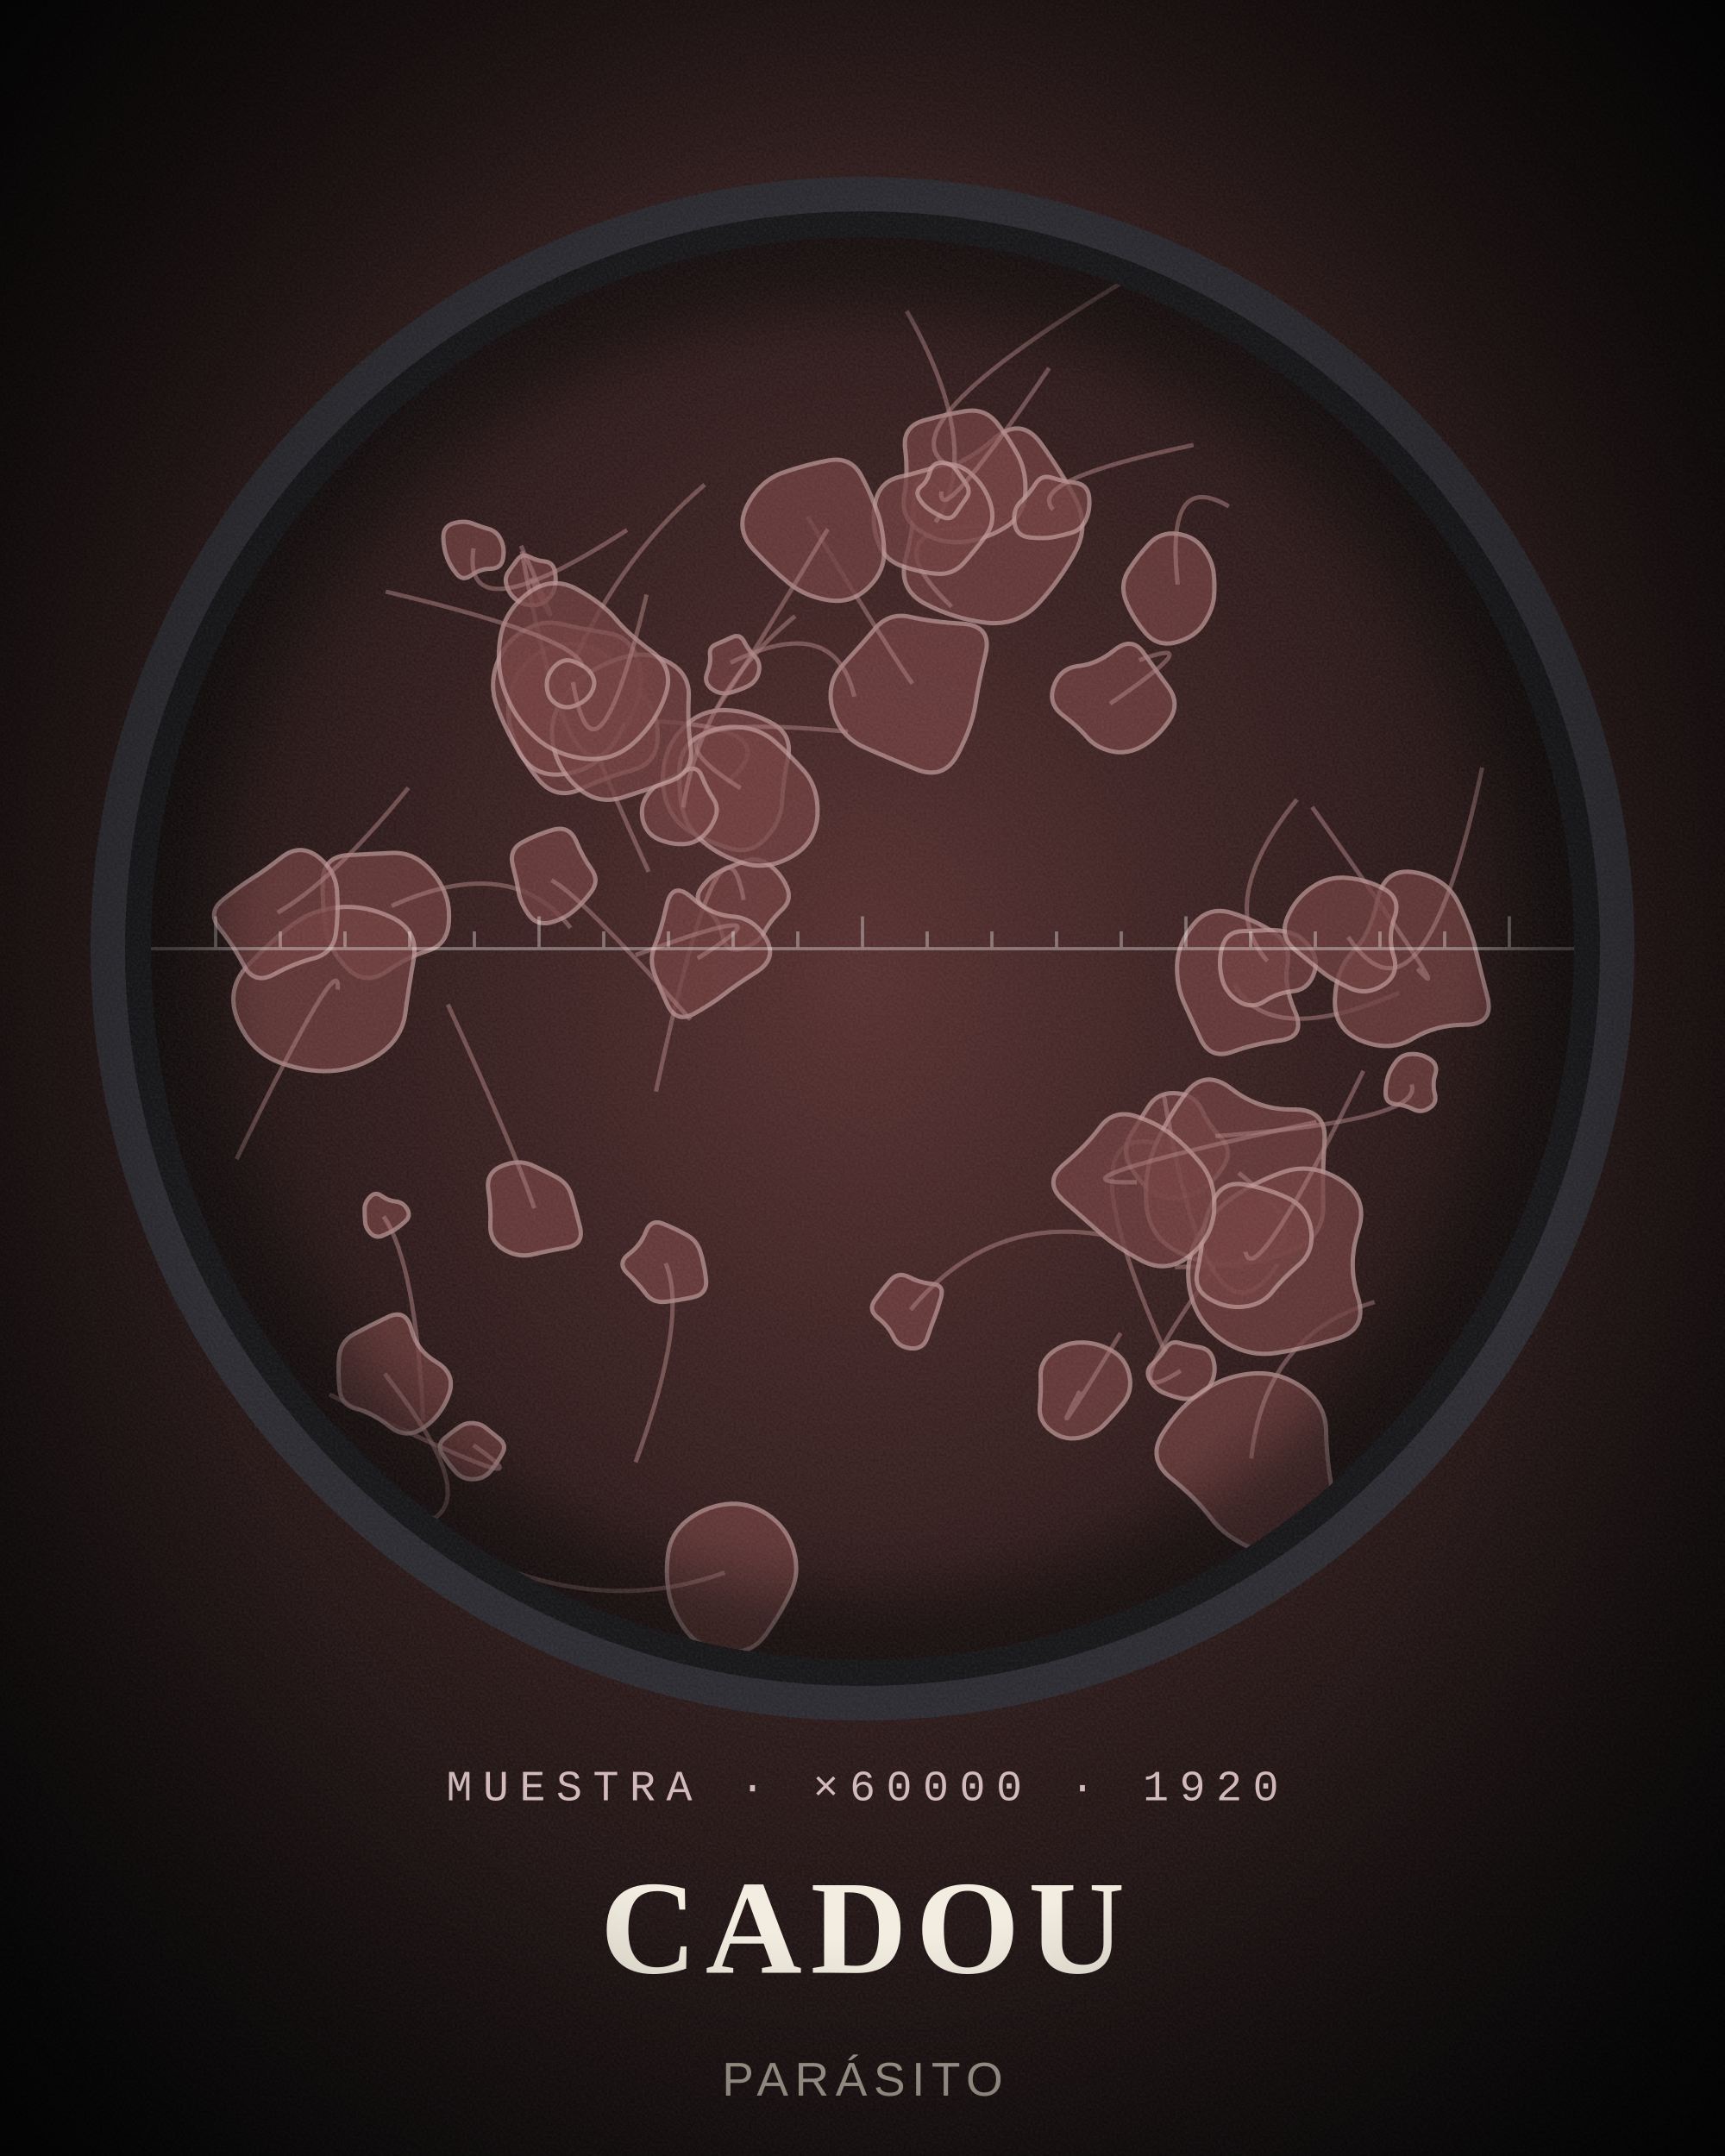
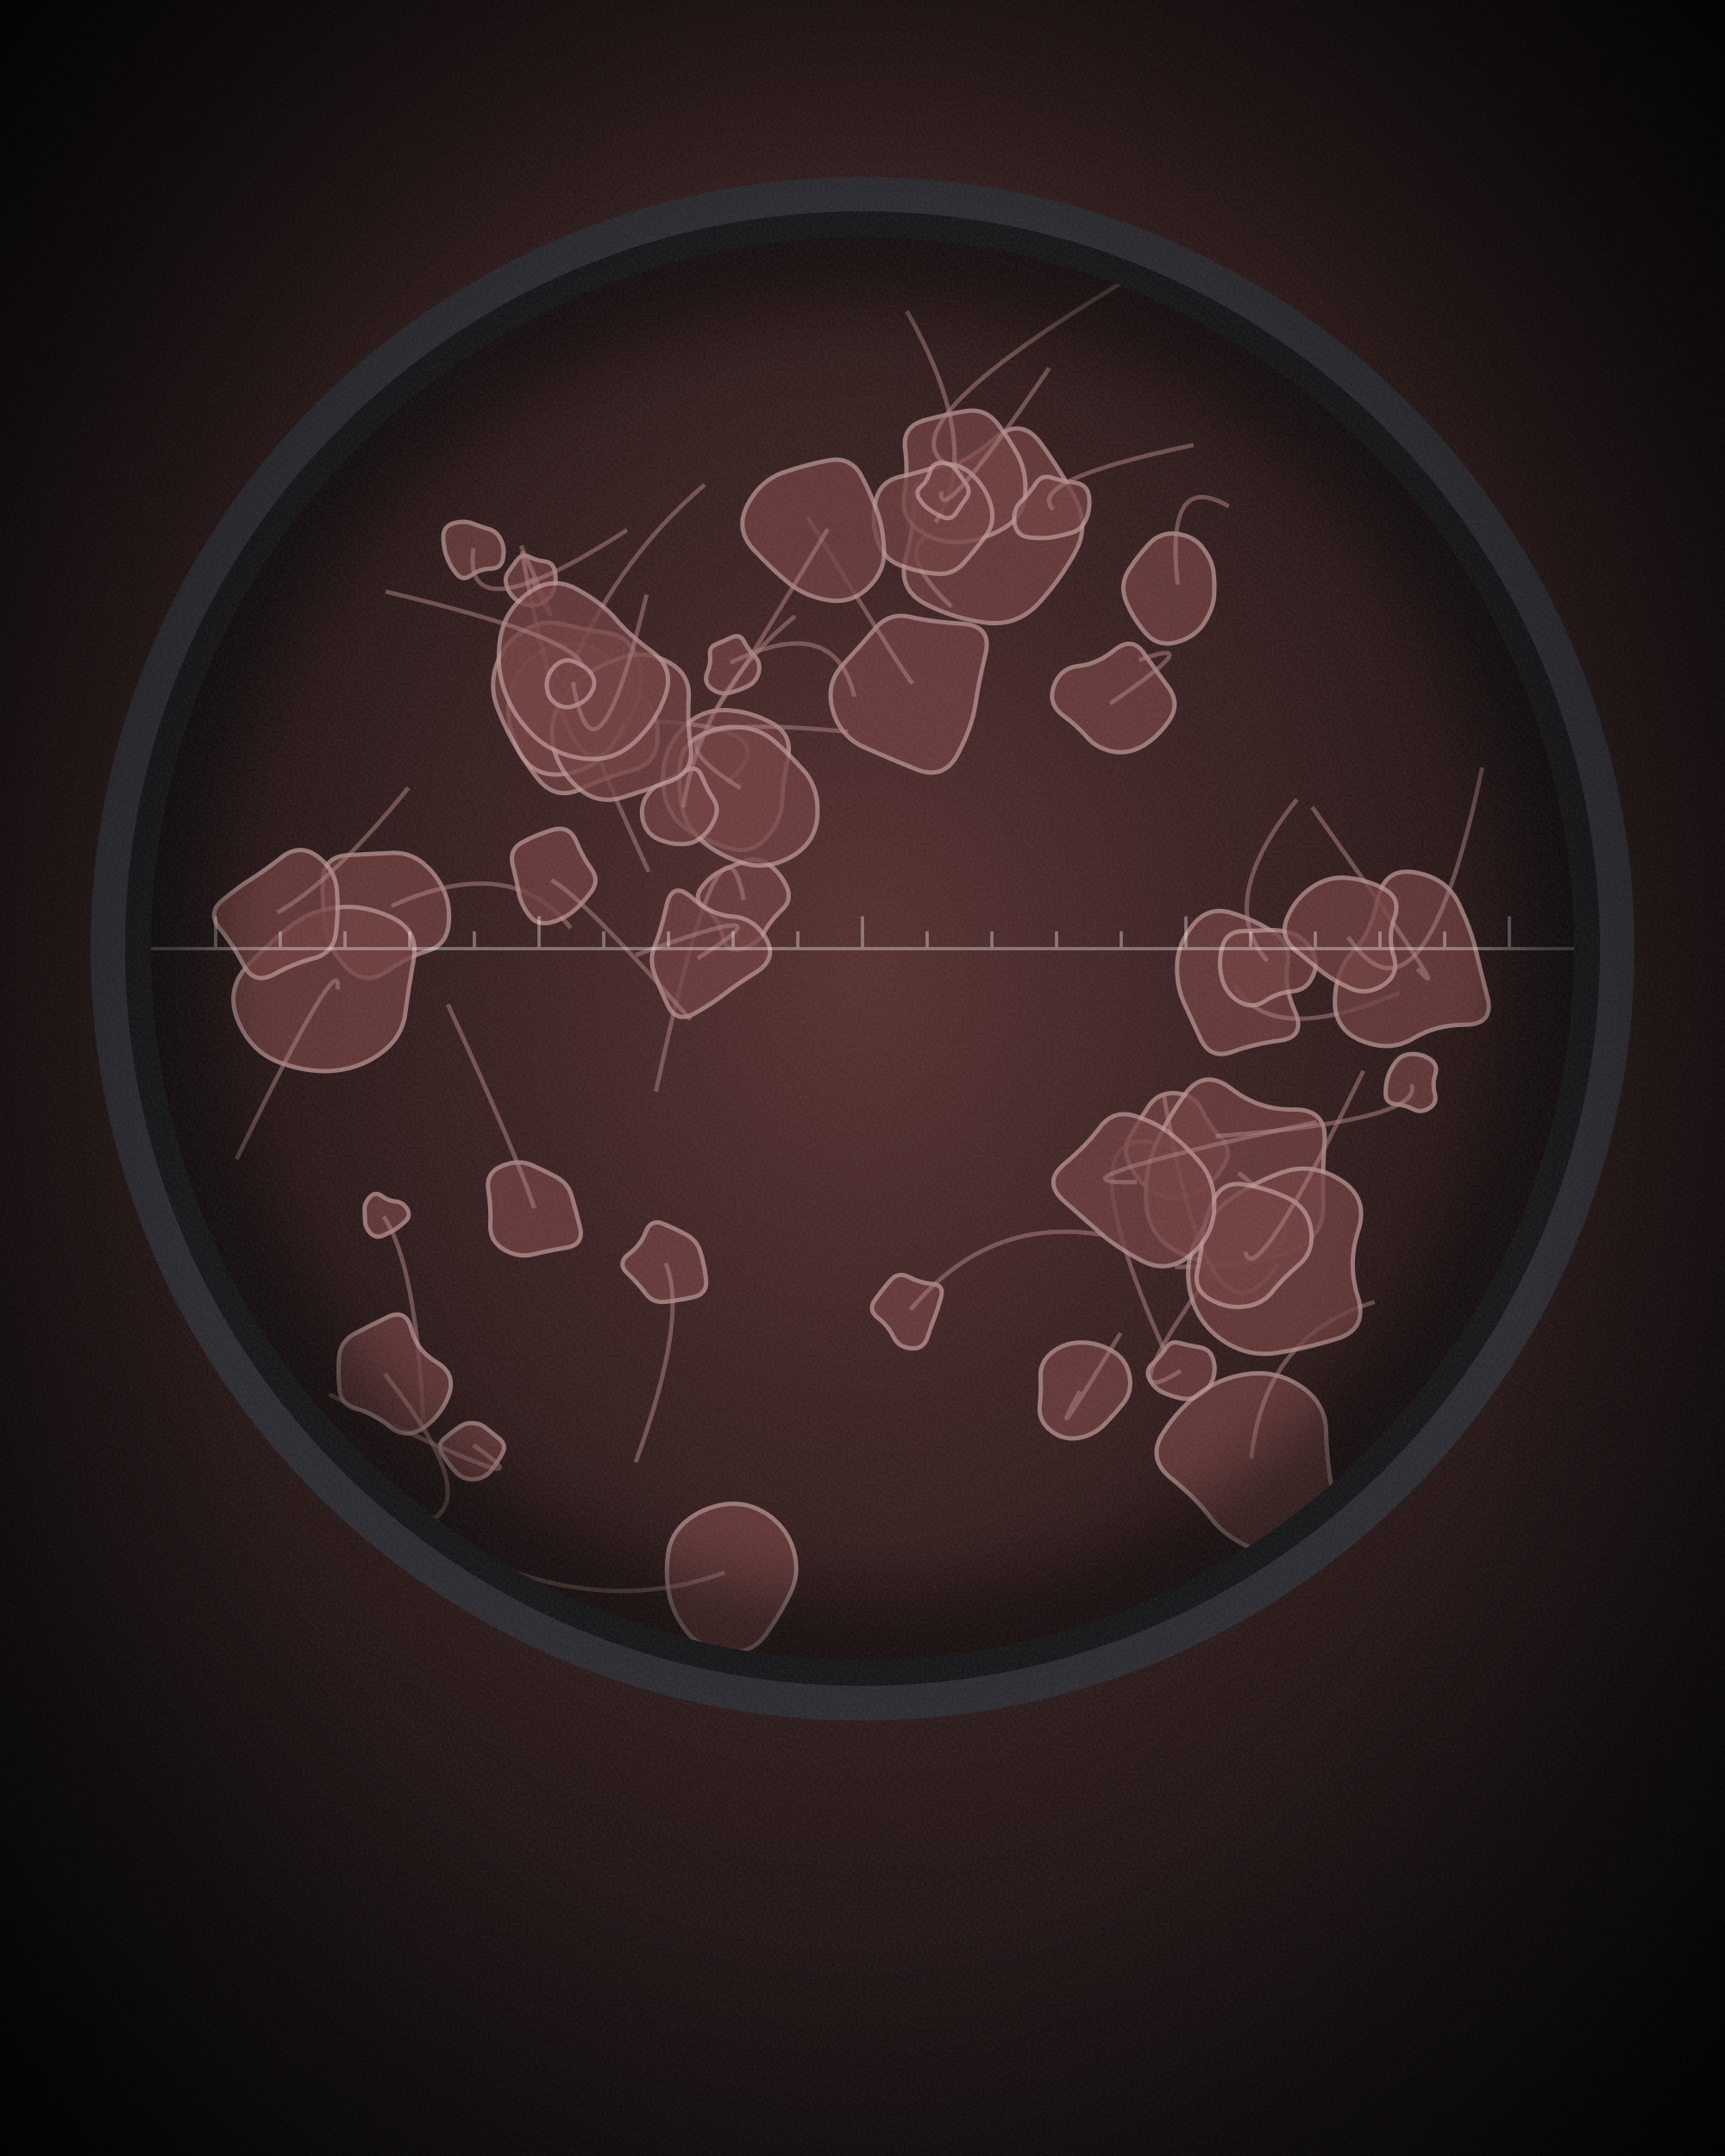
<svg xmlns="http://www.w3.org/2000/svg" viewBox="0 0 800 1000" width="800" height="1000" role="img" aria-label="Cadou">
  <defs>
    <radialGradient id="fondo" cx="50%" cy="42%" r="75%">
      <stop offset="0" stop-color="#5a3030" />
      <stop offset=".6" stop-color="#1e1010" />
      <stop offset="1" stop-color="#050506" />
    </radialGradient>
    <radialGradient id="vineta" cx="50%" cy="50%" r="72%">
      <stop offset=".55" stop-color="#000" stop-opacity="0" />
      <stop offset="1" stop-color="#000" stop-opacity=".85" />
    </radialGradient>
    <filter id="grano" x="0" y="0" width="100%" height="100%">
      <feTurbulence type="fractalNoise" baseFrequency=".85" numOctaves="2" seed="39" />
      <feColorMatrix values="0 0 0 0 1  0 0 0 0 1  0 0 0 0 1  0 0 0 .09 0" />
    </filter>
    <filter id="brillo">
      <feGaussianBlur stdDeviation="14" />
    </filter>
    <clipPath id="lente">
      <circle cx="400" cy="440" r="330" />
    </clipPath>
    <radialGradient id="campo" cx="50%" cy="45%" r="50%">
      <stop offset="0" stop-color="#532c2c" />
      <stop offset="1" stop-color="#0e0707" />
    </radialGradient>
  </defs>
  <rect width="800" height="1000" fill="url(#fondo)" />
  <circle cx="400" cy="440" r="350" fill="#111114" stroke="#26262c" stroke-width="16" />
  <g clip-path="url(#lente)">
    <rect width="800" height="1000" fill="url(#campo)" />
    <path d="M562.2 640.4 Q560.2 645 556.1 647.3 Q551.9 649.5 547.8 648.6 Q543.6 647.7 539.7 646 Q535.7 644.3 533.3 640.1 Q530.9 635.8 534.6 632.5 Q538.3 629.1 540.6 625.4 Q542.9 621.7 547.1 622.9 Q551.3 624.1 556.3 624.9 Q561.4 625.7 562.7 630.8 Q564.1 635.8 562.2 640.4Z" fill="#6e3b3b" stroke="#b99292" stroke-width="2" opacity=".75" />
    <path d="M547.5 635.8 q-39.7 25.8 32.9 -71.3" fill="none" stroke="#ad8080" stroke-width="2" opacity=".5" />
    <path d="M362.6 422 Q357.6 426.6 354.5 432.2 Q351.5 437.8 344.1 440.1 Q336.8 442.3 335 434.1 Q333.3 425.8 327.2 421.6 Q321.2 417.4 325.3 411.8 Q329.4 406.2 334.6 403.9 Q339.7 401.5 345.6 399.4 Q351.4 397.3 356.7 401.1 Q362 405 364.8 411.2 Q367.6 417.4 362.6 422Z" fill="#6e3b3b" stroke="#b99292" stroke-width="2" opacity=".75" />
    <path d="M344.9 417.4 q-10 -54.8 -40.7 88.9" fill="none" stroke="#ad8080" stroke-width="2" opacity=".5" />
    <path d="M568 539.9 Q564.3 546.6 558.6 550.9 Q553 555.1 545.7 555.7 Q538.4 556.4 532.8 551.6 Q527.2 546.9 523.8 540.1 Q520.4 533.3 524.2 526.8 Q528 520.3 532.6 513.3 Q537.1 506.3 545.7 507.1 Q554.2 507.8 557.5 515.1 Q560.9 522.4 566.3 527.8 Q571.7 533.3 568 539.9Z" fill="#6e3b3b" stroke="#b99292" stroke-width="2" opacity=".75" />
    <path d="M545.9 533.3 q-57.5 -23.1 -5.6 93.8" fill="none" stroke="#ad8080" stroke-width="2" opacity=".5" />
    <path d="M542.1 334.4 Q536.6 342.3 529.6 346.2 Q522.5 350.1 515.3 348.4 Q508.2 346.7 504.1 341.9 Q500.1 337.1 493 331.8 Q485.8 326.4 488.8 318.1 Q491.8 309.8 500.3 308.9 Q508.8 308 516.9 301.5 Q525 295 530.5 303 Q536.1 311 541.8 318.7 Q547.5 326.4 542.1 334.4Z" fill="#6e3b3b" stroke="#b99292" stroke-width="2" opacity=".75" />
    <path d="M514.8 326.4 q47.4 -32.5 13.5 -20.2" fill="none" stroke="#ad8080" stroke-width="2" opacity=".5" />
    <path d="M452.3 327.1 Q450.8 337.1 444.3 349.6 Q437.8 362 424.9 356.8 Q412 351.6 400.8 346.6 Q389.5 341.5 386.2 329.3 Q382.8 317.1 391 308.3 Q399.1 299.5 405.7 291.7 Q412.4 283.8 422.4 286.2 Q432.5 288.5 446.4 289.3 Q460.3 290.2 457 303.6 Q453.7 317.1 452.3 327.1Z" fill="#6e3b3b" stroke="#b99292" stroke-width="2" opacity=".75" />
    <path d="M423.2 317.1 q-6.6 -8.5 -48.9 -77.6" fill="none" stroke="#ad8080" stroke-width="2" opacity=".5" />
    <path d="M498.4 256.6 Q491.4 269.3 481.6 279.9 Q471.7 290.5 457.2 288.8 Q442.6 287 429.4 280.2 Q416.1 273.4 420.1 258.7 Q424 244 423.7 231.9 Q423.3 219.8 435.3 217.6 Q447.3 215.4 460.3 204.1 Q473.2 192.7 482.6 205.5 Q491.9 218.3 498.7 231.2 Q505.4 244 498.4 256.6Z" fill="#6e3b3b" stroke="#b99292" stroke-width="2" opacity=".75" />
    <path d="M456.6 244 q-54.3 -0.1 -15.3 37.4" fill="none" stroke="#ad8080" stroke-width="2" opacity=".5" />
    <path d="M563 277 Q562.4 282.9 558.3 289.2 Q554.2 295.5 545.5 297.9 Q536.8 300.2 531 293.3 Q525.2 286.4 522.2 278.8 Q519.2 271.1 523.5 264.4 Q527.8 257.7 533 252.2 Q538.3 246.6 545.9 247.6 Q553.6 248.6 557.8 254.1 Q562.1 259.6 562.8 265.4 Q563.5 271.1 563 277Z" fill="#6e3b3b" stroke="#b99292" stroke-width="2" opacity=".75" />
    <path d="M546.2 271.1 q-6 -53.8 23.7 -36.2" fill="none" stroke="#ad8080" stroke-width="2" opacity=".5" />
    <path d="M362.7 371.9 Q362.3 381 355.2 388.7 Q348.2 396.5 338.2 393.4 Q328.3 390.4 320.2 385.7 Q312.1 381 309.1 371.9 Q306.2 362.8 308.3 353.1 Q310.5 343.3 318.4 336.1 Q326.2 328.9 337.1 329.4 Q347.9 329.9 357.8 335.3 Q367.7 340.6 365.4 351.7 Q363.1 362.8 362.7 371.9Z" fill="#6e3b3b" stroke="#b99292" stroke-width="2" opacity=".75" />
    <path d="M337.2 362.8 q41.3 -35 -95.9 -27.2" fill="none" stroke="#ad8080" stroke-width="2" opacity=".5" />
    <path d="M475.5 228.9 Q475 239 466.2 244.6 Q457.4 250.1 446.8 251.3 Q436.3 252.5 426.9 246.4 Q417.5 240.4 419.4 229.6 Q421.2 218.8 419.8 208.4 Q418.4 197.9 428.5 195 Q438.6 192.2 447.7 190.7 Q456.8 189.2 462.5 196.4 Q468.1 203.7 472.1 211.2 Q476.1 218.8 475.5 228.9Z" fill="#6e3b3b" stroke="#b99292" stroke-width="2" opacity=".75" />
    <path d="M447.2 218.8 q-49.4 -14 73.8 -88.2" fill="none" stroke="#ad8080" stroke-width="2" opacity=".5" />
    <path d="M457 248.8 Q452.1 255.4 447 261.1 Q441.9 266.8 434.2 266.1 Q426.4 265.4 418.2 262.5 Q409.9 259.6 407 250.9 Q404 242.2 406 232.8 Q408 223.4 417.2 221.2 Q426.4 219.1 434.8 216.3 Q443.2 213.5 450.1 219.5 Q456.9 225.5 459.4 233.8 Q461.9 242.2 457 248.8Z" fill="#6e3b3b" stroke="#b99292" stroke-width="2" opacity=".75" />
    <path d="M433.9 242.2 q22.8 -34 -13.4 -98" fill="none" stroke="#ad8080" stroke-width="2" opacity=".5" />
    <path d="M600.5 469 Q605.7 481 593.6 482.6 Q581.4 484.2 571.4 487.9 Q561.3 491.5 556.7 481.7 Q552.1 471.8 548.8 464.4 Q545.6 456.9 545.9 447.4 Q546.2 437.8 553.4 428.9 Q560.6 420 571.4 423.5 Q582.3 426.9 590.6 432.4 Q598.8 437.9 597.1 447.4 Q595.3 456.9 600.5 469Z" fill="#6e3b3b" stroke="#b99292" stroke-width="2" opacity=".75" />
    <path d="M572.6 456.9 q16.6 29.3 76.3 3.6" fill="none" stroke="#ad8080" stroke-width="2" opacity=".5" />
    <path d="M327.4 593.1 Q328.3 600.2 321.3 601.7 Q314.3 603.2 308.5 603.8 Q302.6 604.4 299.3 599.8 Q295.9 595.2 291 590.6 Q286.1 585.9 291.6 581.7 Q297.1 577.6 299.5 571.4 Q301.9 565.2 307.8 567.7 Q313.8 570.2 318.5 572.8 Q323.2 575.4 324.8 580.6 Q326.5 585.9 327.4 593.1Z" fill="#6e3b3b" stroke="#b99292" stroke-width="2" opacity=".75" />
    <path d="M308.7 585.9 q10.7 25 -13.9 92.3" fill="none" stroke="#ad8080" stroke-width="2" opacity=".5" />
    <path d="M351.9 311.8 Q350.8 316.2 346.9 318.2 Q342.9 320.2 338.4 321.3 Q333.9 322.4 330.1 319.5 Q326.2 316.6 328 312 Q329.8 307.4 329.3 303.8 Q328.8 300.2 332.2 298.8 Q335.5 297.4 339.4 295.6 Q343.2 293.8 345.1 297.6 Q347 301.4 350 304.4 Q352.9 307.4 351.9 311.8Z" fill="#6e3b3b" stroke="#b99292" stroke-width="2" opacity=".75" />
    <path d="M338.8 307.4 q48.3 -23.8 57.4 15.7" fill="none" stroke="#ad8080" stroke-width="2" opacity=".5" />
    <path d="M305 342 Q304.8 354.2 293 357.3 Q281.3 360.4 269.6 365.9 Q257.9 371.4 249.7 361.5 Q241.5 351.6 237.7 340.7 Q233.9 329.9 237.5 318.9 Q241 307.8 250.9 302.4 Q260.7 297 270.6 299.4 Q280.5 301.8 285.7 308.8 Q290.9 315.7 298.1 322.8 Q305.3 329.9 305 342Z" fill="#6e3b3b" stroke="#b99292" stroke-width="2" opacity=".75" />
    <path d="M271.4 329.9 q-4.5 0.2 29.4 74.4" fill="none" stroke="#ad8080" stroke-width="2" opacity=".5" />
    <path d="M208 429.3 Q206.8 438.5 198.1 441.1 Q189.3 443.7 179.4 450.5 Q169.5 457.3 161.2 449.2 Q152.8 441.1 151.1 430.6 Q149.4 420.2 149.7 408.7 Q149.9 397.1 161.8 396.6 Q173.8 396 181.7 395.6 Q189.7 395.2 196 400.2 Q202.2 405.2 205.7 412.7 Q209.1 420.2 208 429.3Z" fill="#6e3b3b" stroke="#b99292" stroke-width="2" opacity=".75" />
    <path d="M181.6 420.2 q55.7 -25 83 10.2" fill="none" stroke="#ad8080" stroke-width="2" opacity=".5" />
    <path d="M609 452.5 Q606.2 459.2 599.3 459.8 Q592.5 460.4 586.5 464.4 Q580.5 468.3 574.2 464.3 Q568 460.2 566.5 453 Q564.9 445.8 566.9 439 Q568.9 432.2 576 431.9 Q583.2 431.7 587.9 431.4 Q592.6 431.1 598.2 432.6 Q603.9 434.1 607.9 440 Q611.9 445.8 609 452.5Z" fill="#6e3b3b" stroke="#b99292" stroke-width="2" opacity=".75" />
    <path d="M587.8 445.8 q-24.5 -27.7 13.7 -75" fill="none" stroke="#ad8080" stroke-width="2" opacity=".5" />
    <path d="M294.5 328.3 Q290 338.6 282.1 348.1 Q274.3 357.5 260.9 359.1 Q247.6 360.6 240.9 349.2 Q234.2 337.7 230.5 327.8 Q226.9 317.9 230.4 307.9 Q234 297.9 242.7 292.6 Q251.5 287.2 260.7 289.5 Q269.9 291.8 281.3 293.5 Q292.7 295.2 295.9 306.5 Q299 317.9 294.5 328.3Z" fill="#6e3b3b" stroke="#b99292" stroke-width="2" opacity=".75" />
    <path d="M261.5 317.9 q22.4 -56.6 65.3 -93.1" fill="none" stroke="#ad8080" stroke-width="2" opacity=".5" />
    <path d="M187.7 566.7 Q184.8 569.3 182.6 570.6 Q180.4 571.9 177.5 573.1 Q174.6 574.4 172.2 572.3 Q169.8 570.1 169.4 567.2 Q169.1 564.2 169.1 561 Q169 557.8 171.6 555.2 Q174.1 552.5 177.1 554.8 Q180.2 557 183.6 557.3 Q187 557.6 188.9 560.9 Q190.7 564.2 187.7 566.7Z" fill="#6e3b3b" stroke="#b99292" stroke-width="2" opacity=".75" />
    <path d="M177.9 564.2 q15 22 18.4 94.8" fill="none" stroke="#ad8080" stroke-width="2" opacity=".5" />
    <path d="M520.9 650.9 Q516.4 656.5 511.9 661 Q507.4 665.5 500.4 666.9 Q493.3 668.2 487.5 663.7 Q481.6 659.2 482.2 652.2 Q482.9 645.2 482.6 638.5 Q482.3 631.8 487.9 627.3 Q493.6 622.8 500.9 622.7 Q508.2 622.5 515.1 626.2 Q522 629.8 523.7 637.5 Q525.4 645.2 520.9 650.9Z" fill="#6e3b3b" stroke="#b99292" stroke-width="2" opacity=".75" />
    <path d="M500.8 645.2 q-18.6 35.1 18.9 -26.9" fill="none" stroke="#ad8080" stroke-width="2" opacity=".5" />
    <path d="M379.1 378.3 Q378.3 390.9 367.1 397.3 Q355.9 403.7 344.7 400.3 Q333.4 396.8 325.9 390.3 Q318.3 383.9 316.4 374.8 Q314.6 365.6 315.2 355.6 Q315.9 345.5 325 341 Q334 336.4 343.3 337.3 Q352.5 338.1 359.1 343.8 Q365.7 349.5 372.8 357.5 Q379.8 365.6 379.1 378.3Z" fill="#6e3b3b" stroke="#b99292" stroke-width="2" opacity=".75" />
    <path d="M343.5 365.6 q-59.1 -36.6 49.7 -26.2" fill="none" stroke="#ad8080" stroke-width="2" opacity=".5" />
    <path d="M232.9 674.3 Q230.7 678.3 227.7 682.1 Q224.7 685.9 219.5 686.1 Q214.4 686.2 211.1 682.5 Q207.9 678.8 205.1 674.5 Q202.3 670.3 206.4 666.9 Q210.4 663.6 213.3 661.7 Q216.2 659.8 219.5 660.1 Q222.8 660.3 225.3 662.3 Q227.8 664.3 231.5 667.3 Q235.2 670.3 232.9 674.3Z" fill="#6e3b3b" stroke="#b99292" stroke-width="2" opacity=".75" />
    <path d="M219.6 670.3 q43.1 30.3 -66.8 -23.5" fill="none" stroke="#ad8080" stroke-width="2" opacity=".5" />
    <path d="M350.8 450.8 Q340.9 457.1 335.6 461.3 Q330.3 465.5 322 470.1 Q313.7 474.7 309.6 466.1 Q305.6 457.5 303.3 451 Q301.1 444.5 303.8 438.3 Q306.4 432.1 309.1 420.2 Q311.7 408.2 320.9 416.4 Q330 424.5 339.7 425.1 Q349.4 425.7 355.1 435.1 Q360.7 444.5 350.8 450.8Z" fill="#6e3b3b" stroke="#b99292" stroke-width="2" opacity=".75" />
    <path d="M323.5 444.5 q48.3 -29.9 -28.7 -1.5" fill="none" stroke="#ad8080" stroke-width="2" opacity=".5" />
    <path d="M331.7 379.3 Q329.9 384.1 326.1 387.7 Q322.2 391.4 316.7 391.5 Q311.2 391.7 305.5 389.3 Q299.8 386.8 298.2 380.7 Q296.7 374.5 299.8 369.5 Q302.9 364.5 307.6 362.6 Q312.3 360.7 317.8 357.6 Q323.3 354.4 325.6 360.4 Q328 366.4 330.8 370.5 Q333.5 374.5 331.7 379.3Z" fill="#6e3b3b" stroke="#b99292" stroke-width="2" opacity=".75" />
    <path d="M316.8 374.5 q8.4 -53.3 51.9 -88.7" fill="none" stroke="#ad8080" stroke-width="2" opacity=".5" />
    <path d="M257.4 272 Q256.7 275.8 253.5 278.4 Q250.3 281 246.2 280.7 Q242.1 280.4 239.1 277.9 Q236.1 275.4 235 271.7 Q233.8 268.1 235.9 265.1 Q237.9 262.2 240.1 259.4 Q242.4 256.6 245.6 258.3 Q248.7 260 252.5 260.4 Q256.2 260.8 257.2 264.4 Q258.1 268.1 257.4 272Z" fill="#6e3b3b" stroke="#b99292" stroke-width="2" opacity=".75" />
    <path d="M246.1 268.1 q20.2 40.1 -4.5 -15" fill="none" stroke="#ad8080" stroke-width="2" opacity=".5" />
    <path d="M613.7 558.5 Q614.2 572.9 601 579.1 Q587.8 585.2 574 586.4 Q560.3 587.5 546.6 580.8 Q533 574.1 531.7 559 Q530.4 544 535.6 531.8 Q540.8 519.6 549.7 507.4 Q558.6 495.3 571.2 505.1 Q583.9 514.9 599.6 514.6 Q615.3 514.3 614.3 529.2 Q613.2 544 613.7 558.5Z" fill="#6e3b3b" stroke="#b99292" stroke-width="2" opacity=".75" />
    <path d="M574.4 544 q55.1 42.8 -29.5 43.7" fill="none" stroke="#ad8080" stroke-width="2" opacity=".5" />
    <path d="M617.8 691.1 Q620.4 705.7 608.1 715.1 Q595.8 724.4 582.1 718.8 Q568.4 713.2 561.6 704.1 Q554.8 695 543.3 685.8 Q531.7 676.5 539.5 664.5 Q547.2 652.5 557.5 645.4 Q567.8 638.2 580.6 637.1 Q593.4 636 604.2 643.7 Q614.9 651.4 615 664 Q615.2 676.5 617.8 691.1Z" fill="#6e3b3b" stroke="#b99292" stroke-width="2" opacity=".75" />
    <path d="M580.3 676.5 q6.1 -57.5 57.2 -72.6" fill="none" stroke="#ad8080" stroke-width="2" opacity=".5" />
    <path d="M629.7 601.4 Q634.5 616.6 619.9 621 Q605.4 625.4 592 627.5 Q578.6 629.6 566.9 621.6 Q555.2 613.5 552.1 599.8 Q549 586.2 555 574.7 Q561 563.2 570.8 556.1 Q580.5 548.9 594.3 543.9 Q608 538.9 621.5 547.2 Q634.9 555.5 629.9 570.9 Q624.9 586.2 629.7 601.4Z" fill="#6e3b3b" stroke="#b99292" stroke-width="2" opacity=".75" />
    <path d="M592.7 586.2 q-31.6 48.4 -53 -78.6" fill="none" stroke="#ad8080" stroke-width="2" opacity=".5" />
    <path d="M689.8 462.3 Q693.1 475.2 679.5 475.3 Q665.8 475.3 655.3 481.7 Q644.8 488 631.6 482.8 Q618.5 477.5 619.1 463.4 Q619.7 449.3 627.6 441.3 Q635.6 433.4 638.8 417.7 Q642 402 656.5 404.7 Q671 407.3 676.6 419.3 Q682.2 431.2 684.3 440.2 Q686.4 449.3 689.8 462.3Z" fill="#6e3b3b" stroke="#b99292" stroke-width="2" opacity=".75" />
    <path d="M657.4 449.3 q21.1 23.8 -48.9 -75" fill="none" stroke="#ad8080" stroke-width="2" opacity=".5" />
    <path d="M188 469.8 Q186.6 480.7 177.5 487.8 Q168.3 495 156.1 496.5 Q144 497.9 130.2 493 Q116.5 488.1 110.4 473.5 Q104.4 459 115 447.7 Q125.7 436.5 135.2 429.2 Q144.6 422 157 420.8 Q169.4 419.7 181.8 425.6 Q194.3 431.6 191.8 445.3 Q189.4 459 188 469.8Z" fill="#6e3b3b" stroke="#b99292" stroke-width="2" opacity=".75" />
    <path d="M156.6 459 q2.2 -22.6 -46.9 78.6" fill="none" stroke="#ad8080" stroke-width="2" opacity=".5" />
    <path d="M410 255.1 Q410.5 264.8 402.8 272.4 Q395.1 280 384.4 278.4 Q373.7 276.8 365.9 270.5 Q358.1 264.2 349.4 254.8 Q340.8 245.4 346.7 234.1 Q352.7 222.8 363.4 219.1 Q374.1 215.4 384.5 213.5 Q394.8 211.7 399.7 221.1 Q404.5 230.4 407 237.9 Q409.6 245.4 410 255.1Z" fill="#6e3b3b" stroke="#b99292" stroke-width="2" opacity=".75" />
    <path d="M383.9 245.4 q-34.4 57.7 -51.4 83.4" fill="none" stroke="#ad8080" stroke-width="2" opacity=".5" />
    <path d="M366.6 738.8 Q362.1 748.3 355.3 757.9 Q348.5 767.5 336.5 766.2 Q324.6 764.9 318 756.1 Q311.5 747.3 310.1 738.3 Q308.6 729.4 309.9 720.3 Q311.2 711.3 318.7 705.2 Q326.3 699.1 336.5 697.7 Q346.8 696.4 355.9 702.4 Q364.9 708.5 368 718.9 Q371.1 729.4 366.6 738.8Z" fill="#6e3b3b" stroke="#b99292" stroke-width="2" opacity=".75" />
    <path d="M336.1 729.4 q-47.4 17.2 -97.9 -0.3" fill="none" stroke="#ad8080" stroke-width="2" opacity=".5" />
    <path d="M155.8 432.7 Q154.6 442.1 145.5 444.5 Q136.4 446.8 127.1 451.9 Q117.8 456.9 113 447.6 Q108.1 438.3 102 430.8 Q95.8 423.3 103.7 417.1 Q111.5 410.8 117 407.4 Q122.5 404 130.8 397.5 Q139.2 391.1 147.5 397.4 Q155.7 403.8 156.3 413.5 Q157 423.3 155.8 432.7Z" fill="#6e3b3b" stroke="#b99292" stroke-width="2" opacity=".75" />
    <path d="M128.7 423.3 q25.3 -14.3 60.7 -57.9" fill="none" stroke="#ad8080" stroke-width="2" opacity=".5" />
    <path d="M665.4 507.3 Q666.6 511.7 662.8 514 Q659 516.4 655.3 514.4 Q651.5 512.5 647.1 512.1 Q642.7 511.6 642.6 507.3 Q642.6 503 643.7 499.4 Q644.8 495.8 647.5 492.4 Q650.1 489 654.7 488.9 Q659.3 488.7 663.2 491.3 Q667.1 493.9 665.6 498.4 Q664.2 503 665.4 507.3Z" fill="#6e3b3b" stroke="#b99292" stroke-width="2" opacity=".75" />
    <path d="M654.6 503 q6.3 16.5 -90.9 24" fill="none" stroke="#ad8080" stroke-width="2" opacity=".5" />
    <path d="M320.3 346.5 Q321.9 358.2 310.9 362.3 Q299.9 366.4 288.5 369.9 Q277.1 373.4 268 365.3 Q258.9 357.2 256.6 346 Q254.4 334.9 259.9 326 Q265.4 317.2 273 312.2 Q280.7 307.2 290.5 304.5 Q300.4 301.8 310.3 307.3 Q320.1 312.7 319.4 323.8 Q318.8 334.9 320.3 346.5Z" fill="#6e3b3b" stroke="#b99292" stroke-width="2" opacity=".75" />
    <path d="M289.7 334.9 q-23.5 54.9 -47.7 -79.2" fill="none" stroke="#ad8080" stroke-width="2" opacity=".5" />
    <path d="M208.2 646.8 Q204.8 656.4 196.6 662.1 Q188.4 667.9 180.5 661.5 Q172.6 655.2 165.5 653.5 Q158.3 651.8 157.5 644.5 Q156.7 637.2 157.2 629.7 Q157.8 622.2 164.5 618.6 Q171.2 615 179.8 610.9 Q188.3 606.8 190.8 616.6 Q193.3 626.4 202.4 631.8 Q211.5 637.2 208.2 646.8Z" fill="#6e3b3b" stroke="#b99292" stroke-width="2" opacity=".75" />
    <path d="M178.4 637.2 q45.8 58 19.9 68.6" fill="none" stroke="#ad8080" stroke-width="2" opacity=".5" />
    <path d="M503.6 241 Q501.5 245.8 497 247.1 Q492.4 248.4 488.2 249.2 Q484 249.9 477.7 249.3 Q471.3 248.7 470.5 242.5 Q469.6 236.3 473.7 232.4 Q477.7 228.5 480.4 224.2 Q483.2 220 487.9 221.6 Q492.7 223.2 498.6 223.9 Q504.4 224.7 505.1 230.5 Q505.7 236.3 503.6 241Z" fill="#6e3b3b" stroke="#b99292" stroke-width="2" opacity=".75" />
    <path d="M488.4 236.3 q-13.2 -13.5 65.1 -29.9" fill="none" stroke="#ad8080" stroke-width="2" opacity=".5" />
    <path d="M268.9 568.8 Q271.1 577.3 262.6 578.7 Q254.2 580.1 247.2 581.8 Q240.3 583.5 233.6 579.5 Q227 575.5 227.4 567.9 Q227.8 560.4 226.5 552.2 Q225.2 543.9 232.8 540.8 Q240.4 537.6 246.9 540.5 Q253.3 543.4 258.4 546.2 Q263.5 549 265.1 554.7 Q266.8 560.4 268.9 568.8Z" fill="#6e3b3b" stroke="#b99292" stroke-width="2" opacity=".75" />
    <path d="M247.8 560.4 q-8.9 -26.6 -40.1 -94.5" fill="none" stroke="#ad8080" stroke-width="2" opacity=".5" />
    <path d="M602.2 586.8 Q594.8 593.1 590.2 599 Q585.5 605 577.3 606 Q569 607.1 561.2 602.6 Q553.4 598.2 555.3 589.4 Q557.2 580.6 557.7 573.5 Q558.2 566.5 562.6 557.1 Q566.9 547.7 577.1 549.4 Q587.2 551.1 596.7 555.4 Q606.3 559.7 608 570.1 Q609.6 580.6 602.2 586.8Z" fill="#6e3b3b" stroke="#b99292" stroke-width="2" opacity=".75" />
    <path d="M577.6 580.6 q4 19.8 54.7 -83.9" fill="none" stroke="#ad8080" stroke-width="2" opacity=".5" />
    <path d="M308.6 322.4 Q304.4 334.9 294.3 344.2 Q284.2 353.6 270.5 351.8 Q256.9 350 247.7 341.4 Q238.5 332.7 234.3 321.3 Q230 309.9 231.9 296.8 Q233.7 283.6 244.8 275.2 Q255.9 266.8 267.8 273.4 Q279.7 280 285.6 287.2 Q291.5 294.3 302.2 302.1 Q312.9 309.9 308.6 322.4Z" fill="#6e3b3b" stroke="#b99292" stroke-width="2" opacity=".75" />
    <path d="M270 309.9 q0.7 -13.7 -91.1 -35.5" fill="none" stroke="#ad8080" stroke-width="2" opacity=".5" />
    <path d="M563.1 561 Q562.4 573.8 551.8 582.4 Q541.1 590.9 529.3 584.6 Q517.5 578.3 510.4 572 Q503.3 565.7 493.4 557 Q483.5 548.3 493.7 539.8 Q503.9 531.3 510.1 522.9 Q516.3 514.6 526.3 517.6 Q536.2 520.7 543.2 526.1 Q550.2 531.6 557 539.9 Q563.8 548.3 563.1 561Z" fill="#6e3b3b" stroke="#b99292" stroke-width="2" opacity=".75" />
    <path d="M527.3 548.3 q-52.7 1.5 83.2 -27.9" fill="none" stroke="#ad8080" stroke-width="2" opacity=".5" />
    <path d="M646.3 443.3 Q649.1 451.9 641.6 456.8 Q634 461.8 626.3 458.4 Q618.6 455 613.4 450.9 Q608.3 446.9 600.8 440.7 Q593.3 434.6 597 425.7 Q600.7 416.8 608.4 411.6 Q616 406.3 624.9 407.2 Q633.8 408 641.9 412.3 Q649.9 416.7 646.7 425.6 Q643.5 434.6 646.3 443.3Z" fill="#6e3b3b" stroke="#b99292" stroke-width="2" opacity=".75" />
    <path d="M625.2 434.6 q35 51.2 62.2 -78.6" fill="none" stroke="#ad8080" stroke-width="2" opacity=".5" />
    <path d="M233.3 259 Q232.5 263.7 227.6 263.8 Q222.7 263.8 218.6 266.8 Q214.6 269.8 211.6 266 Q208.6 262.3 207.2 258.3 Q205.7 254.3 205.6 249.2 Q205.5 244.1 210.4 242.7 Q215.4 241.3 219.1 242.8 Q222.9 244.3 226.7 245.4 Q230.5 246.4 232.3 250.4 Q234.2 254.3 233.3 259Z" fill="#6e3b3b" stroke="#b99292" stroke-width="2" opacity=".75" />
    <path d="M219.6 254.3 q-6.1 41.6 71.2 -8.5" fill="none" stroke="#ad8080" stroke-width="2" opacity=".5" />
    <path d="M433.4 611.1 Q432 614.6 430.1 620.3 Q428.3 625.9 422.5 625.4 Q416.7 624.9 414.3 620 Q412 615 407.2 611.3 Q402.4 607.5 405.9 602.8 Q409.3 598.1 412.9 593.9 Q416.5 589.8 421.5 592.3 Q426.4 594.9 432.3 595.5 Q438.1 596 436.4 601.8 Q434.8 607.5 433.4 611.1Z" fill="#6e3b3b" stroke="#b99292" stroke-width="2" opacity=".75" />
    <path d="M422.3 607.5 q36.4 -43.9 89.8 -34.6" fill="none" stroke="#ad8080" stroke-width="2" opacity=".5" />
    <path d="M274.2 413.6 Q270.3 418.9 265.9 422.6 Q261.5 426.3 255.2 427.9 Q248.8 429.4 245.1 424.1 Q241.3 418.8 240.5 413.6 Q239.6 408.3 237.8 401.2 Q236 394 242.4 390.6 Q248.8 387.1 256.4 384.9 Q264 382.7 267.2 390.2 Q270.3 397.7 274.2 403 Q278.1 408.3 274.2 413.6Z" fill="#6e3b3b" stroke="#b99292" stroke-width="2" opacity=".75" />
    <path d="M255.7 408.3 q12.7 6.1 64.5 64.6" fill="none" stroke="#ad8080" stroke-width="2" opacity=".5" />
    <path d="M275.1 319.4 Q274 322.4 271.6 324.5 Q269.1 326.6 265.4 327.7 Q261.7 328.7 258.2 326.6 Q254.7 324.4 253.9 320.4 Q253 316.4 254.6 312.9 Q256.2 309.5 259.2 307.5 Q262.3 305.6 265.4 306.6 Q268.6 307.7 271 309.3 Q273.4 310.9 274.8 313.6 Q276.2 316.4 275.1 319.4Z" fill="#6e3b3b" stroke="#b99292" stroke-width="2" opacity=".75" />
    <path d="M265.7 316.4 q10.3 58.8 34.2 -40.6" fill="none" stroke="#ad8080" stroke-width="2" opacity=".5" />
    <path d="M448 231.2 Q445.6 234.5 443.3 238 Q441 241.5 437.2 239.8 Q433.3 238.1 430.7 236.1 Q428 234.2 426.2 231.1 Q424.4 228 427.2 225.6 Q430.1 223.2 431.2 219 Q432.3 214.7 436.6 214.6 Q441 214.6 443.4 217.9 Q445.8 221.3 448.1 224.6 Q450.4 228 448 231.2Z" fill="#6e3b3b" stroke="#b99292" stroke-width="2" opacity=".75" />
    <path d="M436.6 228 q-2.1 19.3 50 -57.3" fill="none" stroke="#ad8080" stroke-width="2" opacity=".5" />
    <g stroke="#fff" stroke-width="1.5" opacity=".35">
      <line x1="100" y1="425" x2="100" y2="440" />
      <line x1="130" y1="432" x2="130" y2="440" />
      <line x1="160" y1="432" x2="160" y2="440" />
      <line x1="190" y1="432" x2="190" y2="440" />
      <line x1="220" y1="432" x2="220" y2="440" />
      <line x1="250" y1="425" x2="250" y2="440" />
      <line x1="280" y1="432" x2="280" y2="440" />
      <line x1="310" y1="432" x2="310" y2="440" />
      <line x1="340" y1="432" x2="340" y2="440" />
      <line x1="370" y1="432" x2="370" y2="440" />
      <line x1="400" y1="425" x2="400" y2="440" />
      <line x1="430" y1="432" x2="430" y2="440" />
      <line x1="460" y1="432" x2="460" y2="440" />
      <line x1="490" y1="432" x2="490" y2="440" />
      <line x1="520" y1="432" x2="520" y2="440" />
      <line x1="550" y1="425" x2="550" y2="440" />
      <line x1="580" y1="432" x2="580" y2="440" />
      <line x1="610" y1="432" x2="610" y2="440" />
      <line x1="640" y1="432" x2="640" y2="440" />
      <line x1="670" y1="432" x2="670" y2="440" />
      <line x1="700" y1="425" x2="700" y2="440" />
      <line x1="70" y1="440" x2="730" y2="440" />
    </g>
    <circle cx="400" cy="440" r="330" fill="none" stroke="#000" stroke-width="60" opacity=".5" filter="url(#brillo)" />
  </g>
-   <text x="400" y="835" text-anchor="middle" font-family="'Share Tech Mono', Consolas, 'Courier New', monospace" font-size="20" letter-spacing="5" fill="#d0b7b7">MUESTRA · ×60000 · 1920</text>
-   <text x="400" y="915" text-anchor="middle" font-family="Cinzel, 'Trajan Pro', Georgia, 'Times New Roman', serif" font-size="62" font-weight="900" letter-spacing="4" fill="#f2ecdf">CADOU</text>
-   <text x="400" y="972" text-anchor="middle" font-family="Oswald, 'Arial Narrow', 'Segoe UI', Arial, sans-serif" font-size="22" letter-spacing="3" fill="#a8a094">PARÁSITO</text>
  <rect width="800" height="1000" filter="url(#grano)" />
  <rect width="800" height="1000" fill="url(#vineta)" />
</svg>
